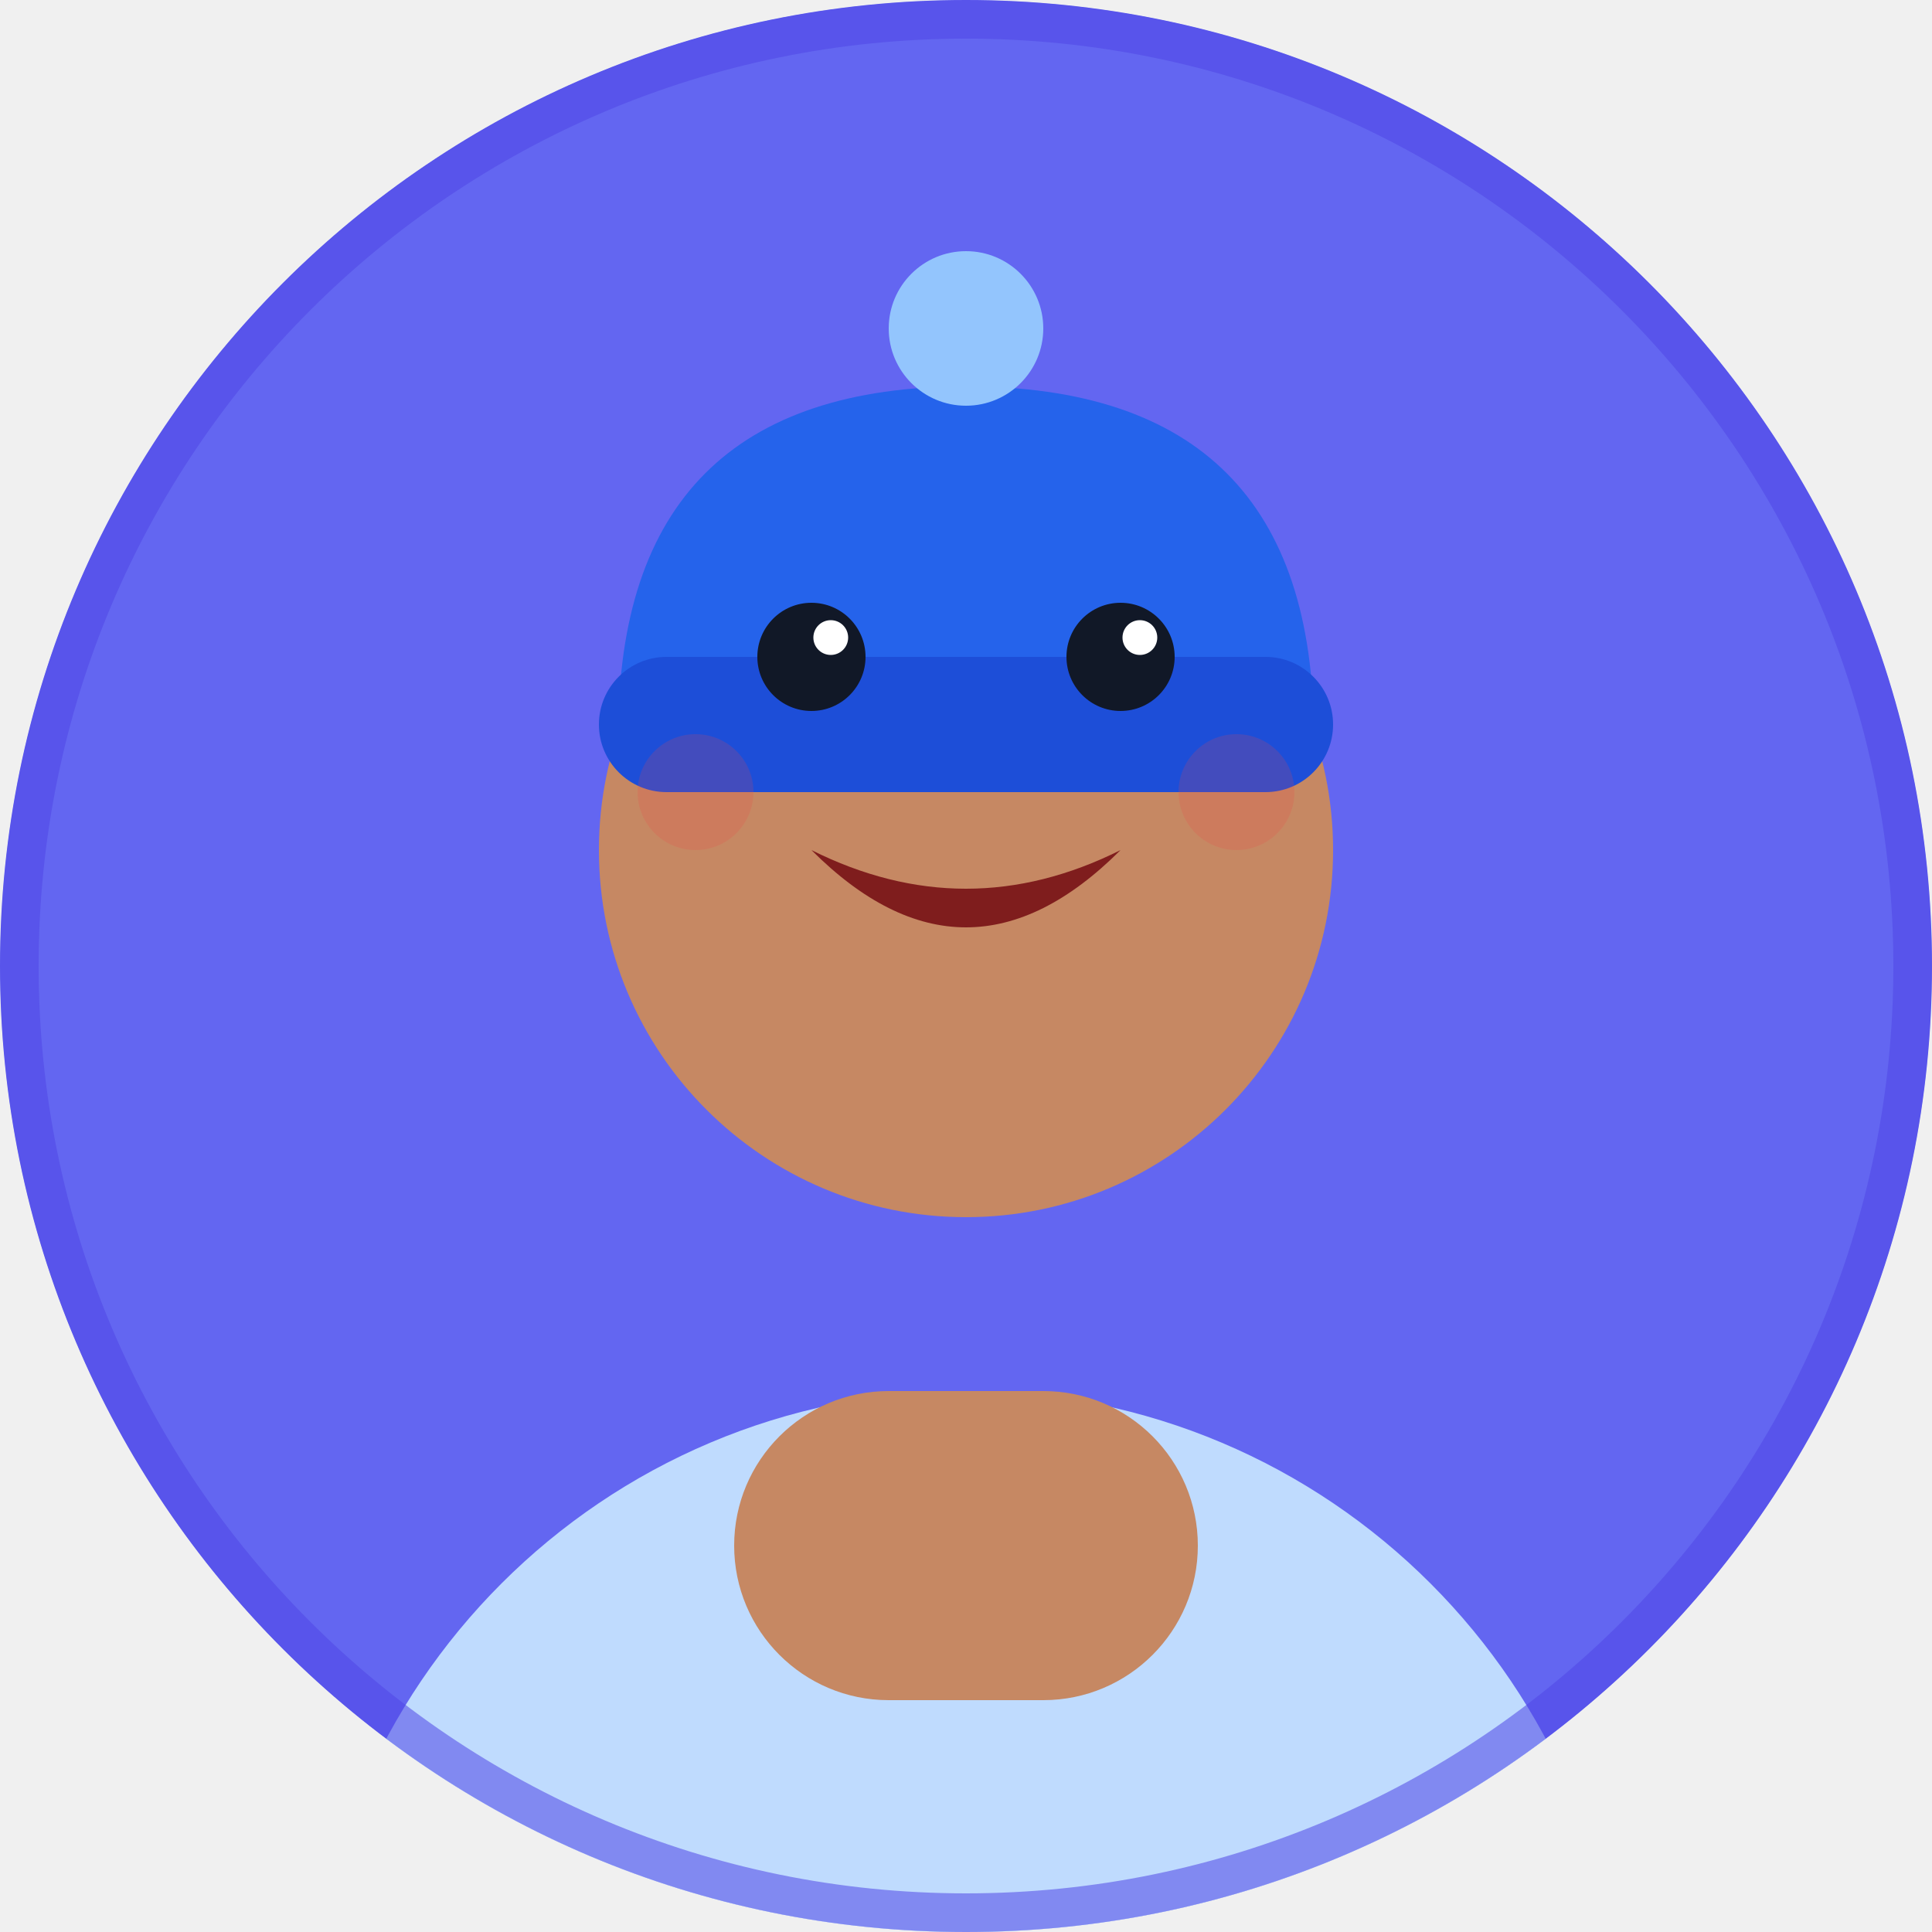
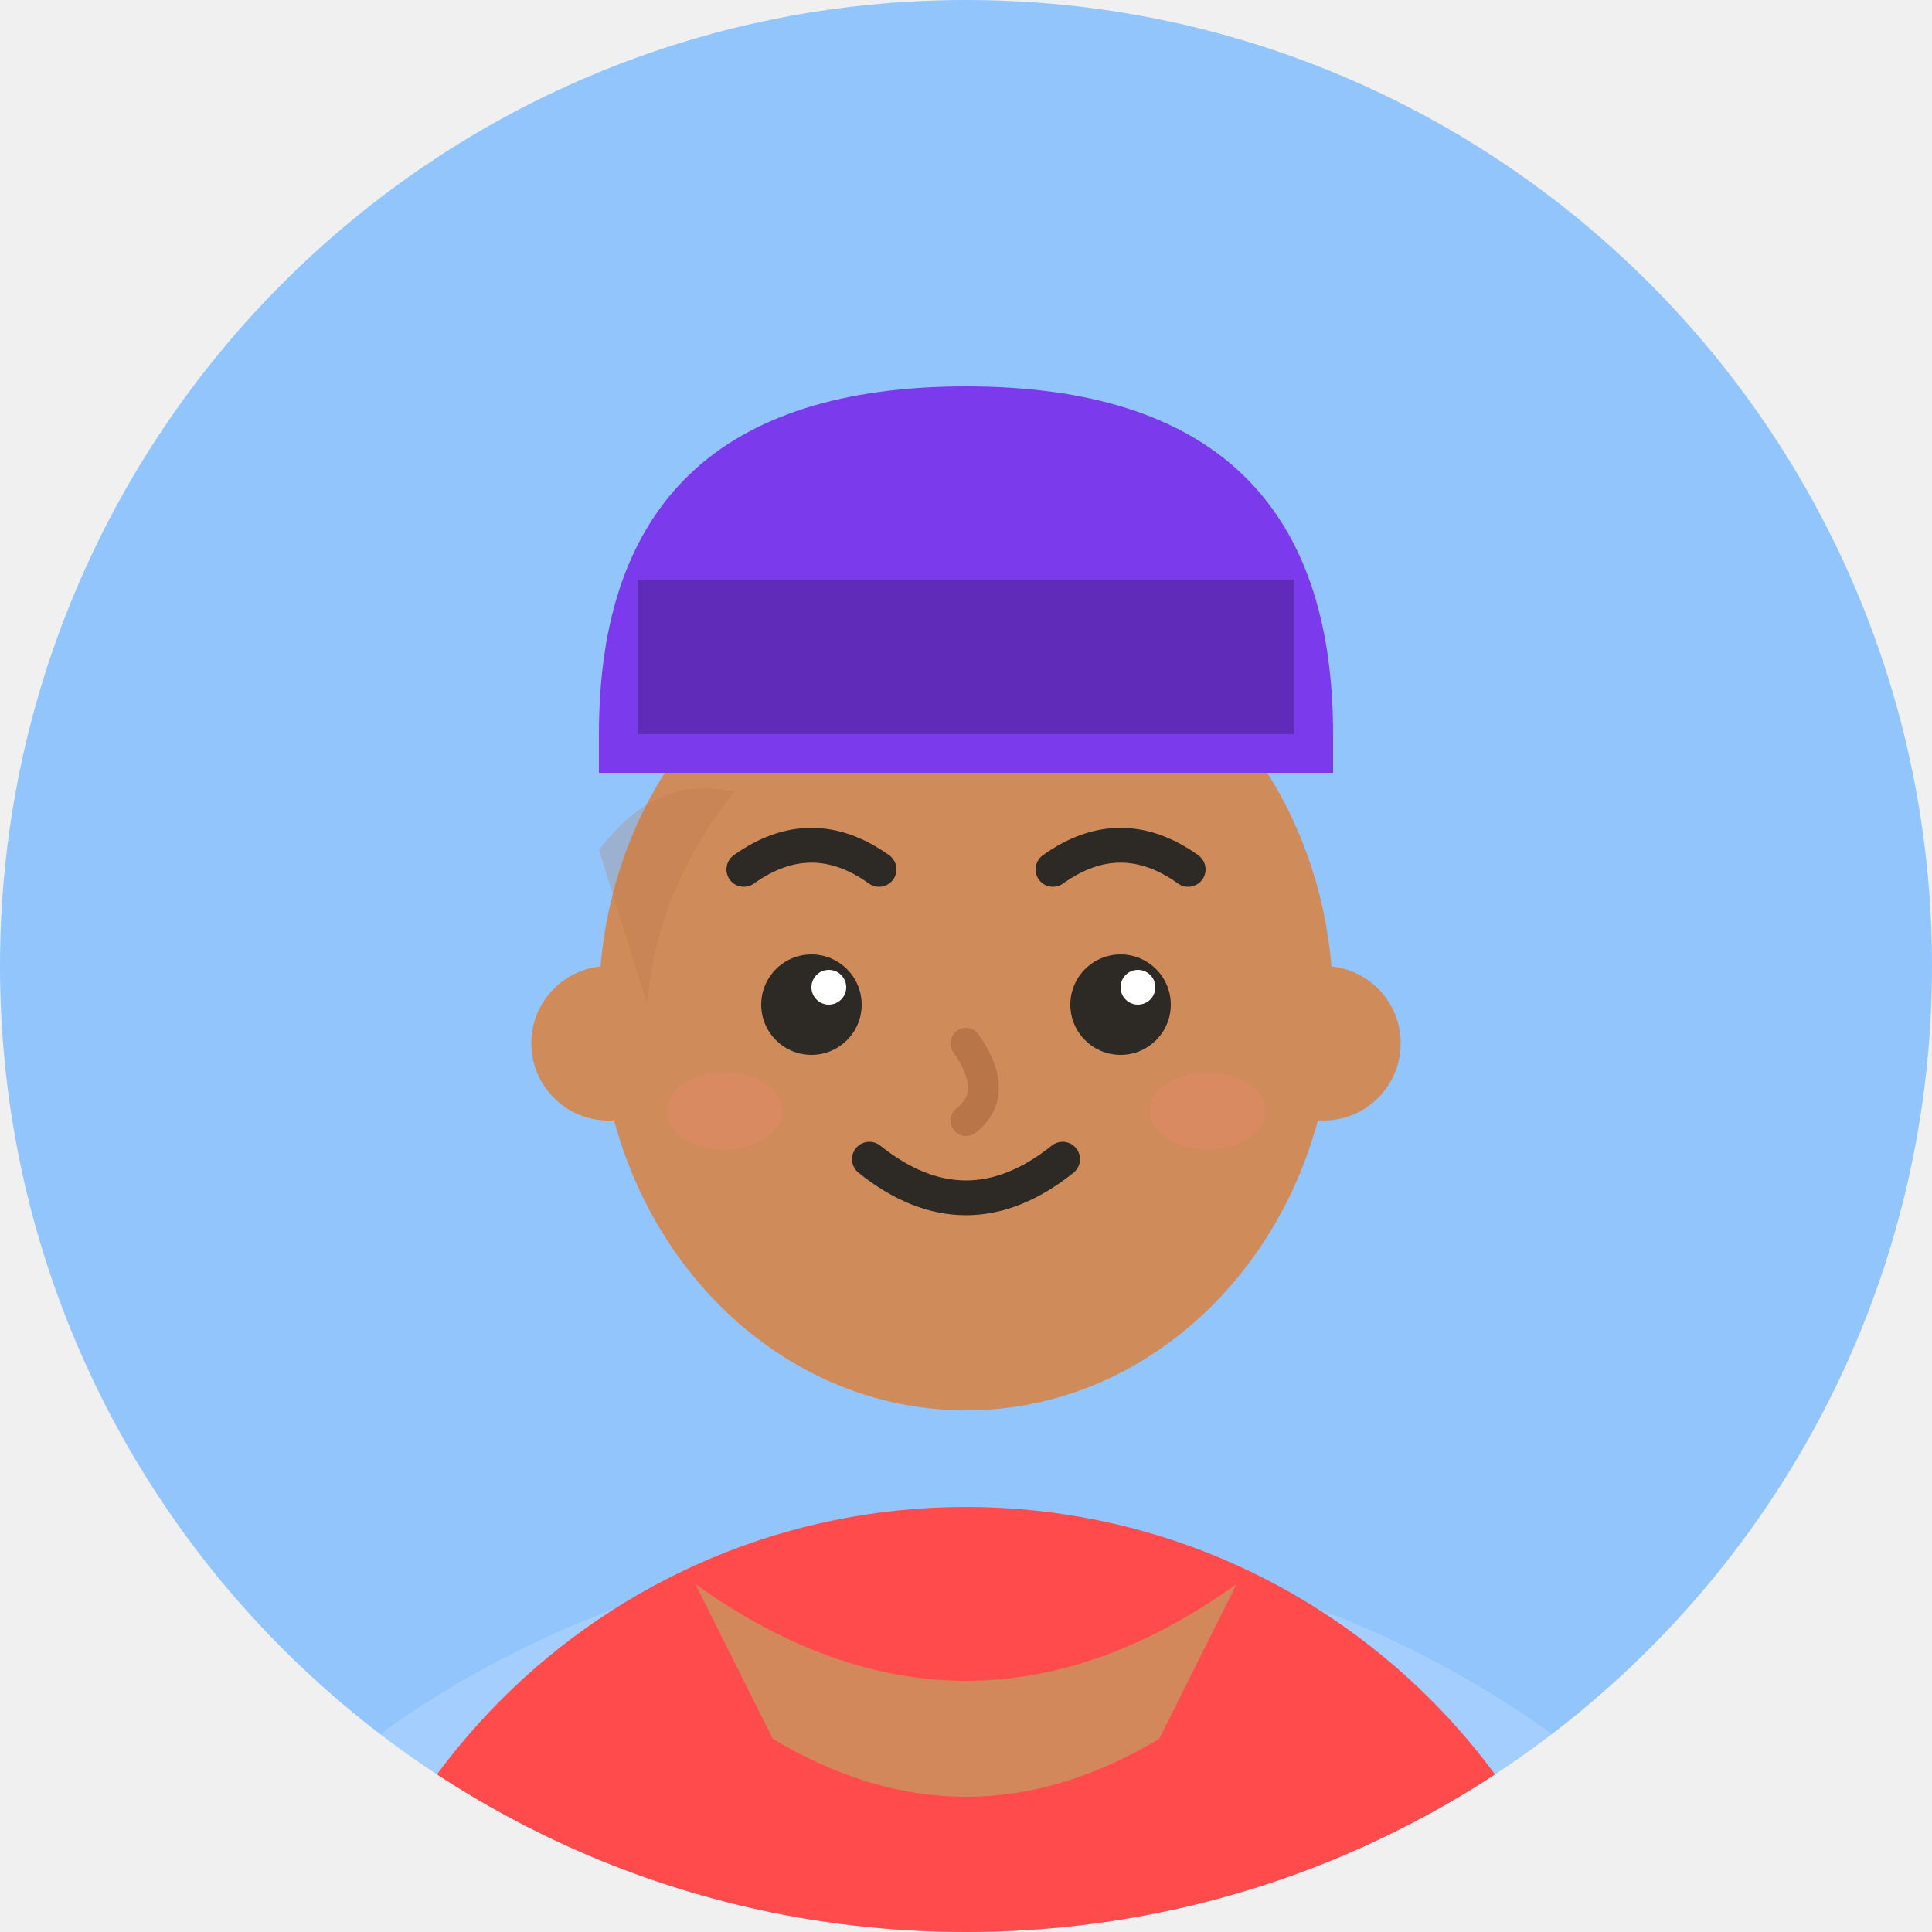
<svg xmlns="http://www.w3.org/2000/svg" viewBox="0 0 100 100" role="img" aria-label="Renance avatar 45">
  <defs>
-     <clipPath id="c45">
+     <clipPath id="c">
      <circle cx="50" cy="50" r="50" />
    </clipPath>
  </defs>
-   <g clip-path="url(#c45)">
-     <circle cx="50" cy="50" r="50" fill="#6366F1" />
-     <circle cx="50" cy="106" r="34" fill="#BFDBFE" />
-     <rect x="38" y="72" width="24" height="16" rx="8" fill="#C68863" />
-     <circle cx="50" cy="44" r="19" fill="#C68863" />
-     <path d="M32 38 Q32 20 50 20 Q68 20 68 38 Z" fill="#2563EB" />
-     <rect x="31" y="34" width="38" height="7" rx="3.5" fill="#1D4ED8" />
-     <circle cx="50" cy="17" r="4" fill="#93C5FD" />
-     <circle cx="42" cy="34" r="2.8" fill="#111827" />
-     <circle cx="58" cy="34" r="2.8" fill="#111827" />
-     <circle cx="43" cy="33" r="0.9" fill="#fff" />
-     <circle cx="59" cy="33" r="0.9" fill="#fff" />
-     <circle cx="36" cy="41" r="3" fill="#EF4444" opacity="0.18" />
-     <circle cx="64" cy="41" r="3" fill="#EF4444" opacity="0.18" />
-     <path d="M42 44 Q50 52 58 44 Q50 48 42 44 Z" fill="#7F1D1D" />
-     <circle cx="50" cy="50" r="49" fill="none" stroke="#4F46E5" stroke-width="2" opacity="0.55" />
+   <g clip-path="url(#c)">
+     <rect width="100" height="100" fill="#93C5FD" />
+     <circle cx="50" cy="132" r="52" fill="white" opacity="0.16" />
+     <circle cx="50" cy="112" r="34" fill="#FF4B4B" />
+     <path d="M36 82 q14 10 28 0 l-4 8 q-10 6 -20 0 Z" fill="#D08B5B" opacity="0.95" />
+     <circle cx="31.5" cy="54" r="4" fill="#D08B5B" />
+     <circle cx="68.5" cy="54" r="4" fill="#D08B5B" />
+     <ellipse cx="50" cy="52" rx="19" ry="21" fill="#D08B5B" />
+     <path d="M31 44 Q34 40 38 41 Q34 46 33.5 52 Z" fill="#B87548" opacity="0.25" />
+     <ellipse cx="37.5" cy="57.5" rx="3" ry="2" fill="#F1876D" opacity="0.30" />
+     <ellipse cx="62.5" cy="57.5" rx="3" ry="2" fill="#F1876D" opacity="0.30" />
+     <circle cx="42" cy="52" r="2.6" fill="#2D2A26" />
+     <circle cx="58" cy="52" r="2.6" fill="#2D2A26" />
+     <circle cx="42.9" cy="51.1" r="0.9" fill="white" />
+     <circle cx="58.9" cy="51.1" r="0.9" fill="white" />
+     <path d="M38.5 45 q3.5 -2.5 7 0" stroke="#2D2A26" stroke-width="1.8" fill="none" stroke-linecap="round" />
+     <path d="M54.5 45 q3.5 -2.5 7 0" stroke="#2D2A26" stroke-width="1.8" fill="none" stroke-linecap="round" />
+     <path d="M50 54 q1.8 2.6 0 4" stroke="#B87548" stroke-width="1.6" fill="none" stroke-linecap="round" />
+     <path d="M45 60 q5 4 10 0" stroke="#2D2A26" stroke-width="1.8" fill="none" stroke-linecap="round" />
+     <path d="M31 38 Q31 20 50 20 Q69 20 69 38 L69 40 L31 40 Z" fill="#7C3AED" />
+     <rect x="33" y="30" width="34" height="8" fill="#5F2BB8" />
  </g>
</svg>
